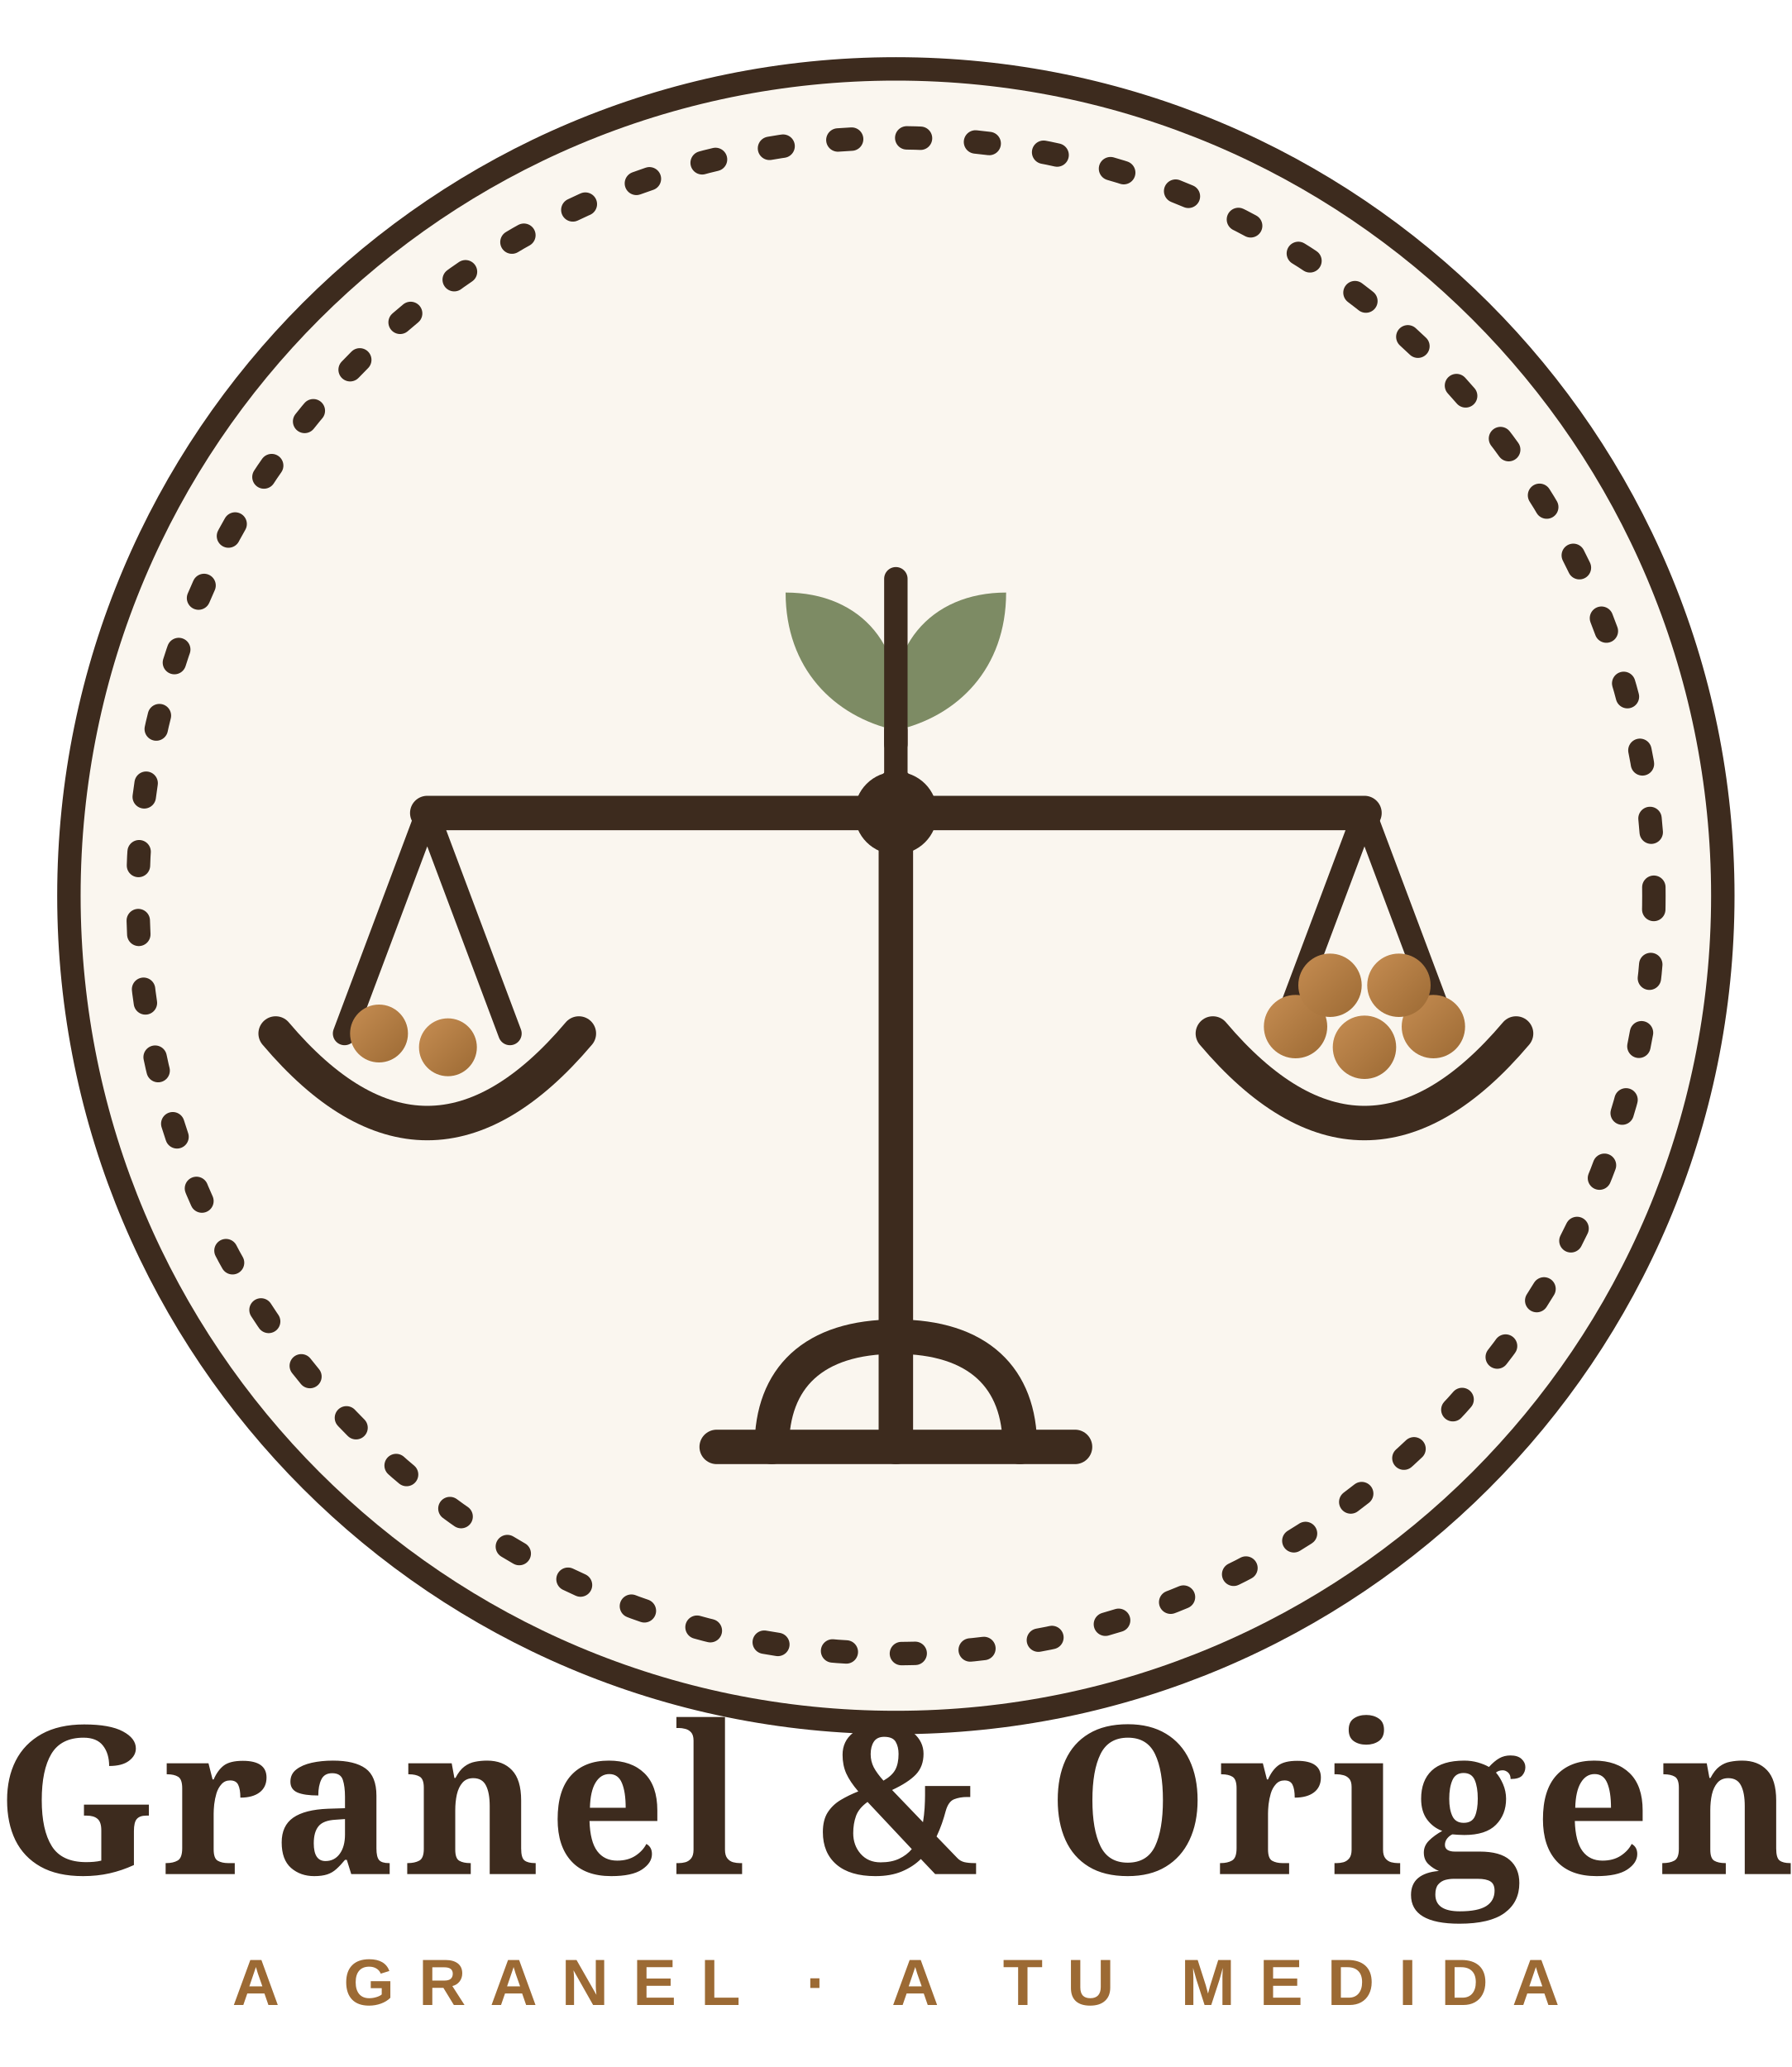
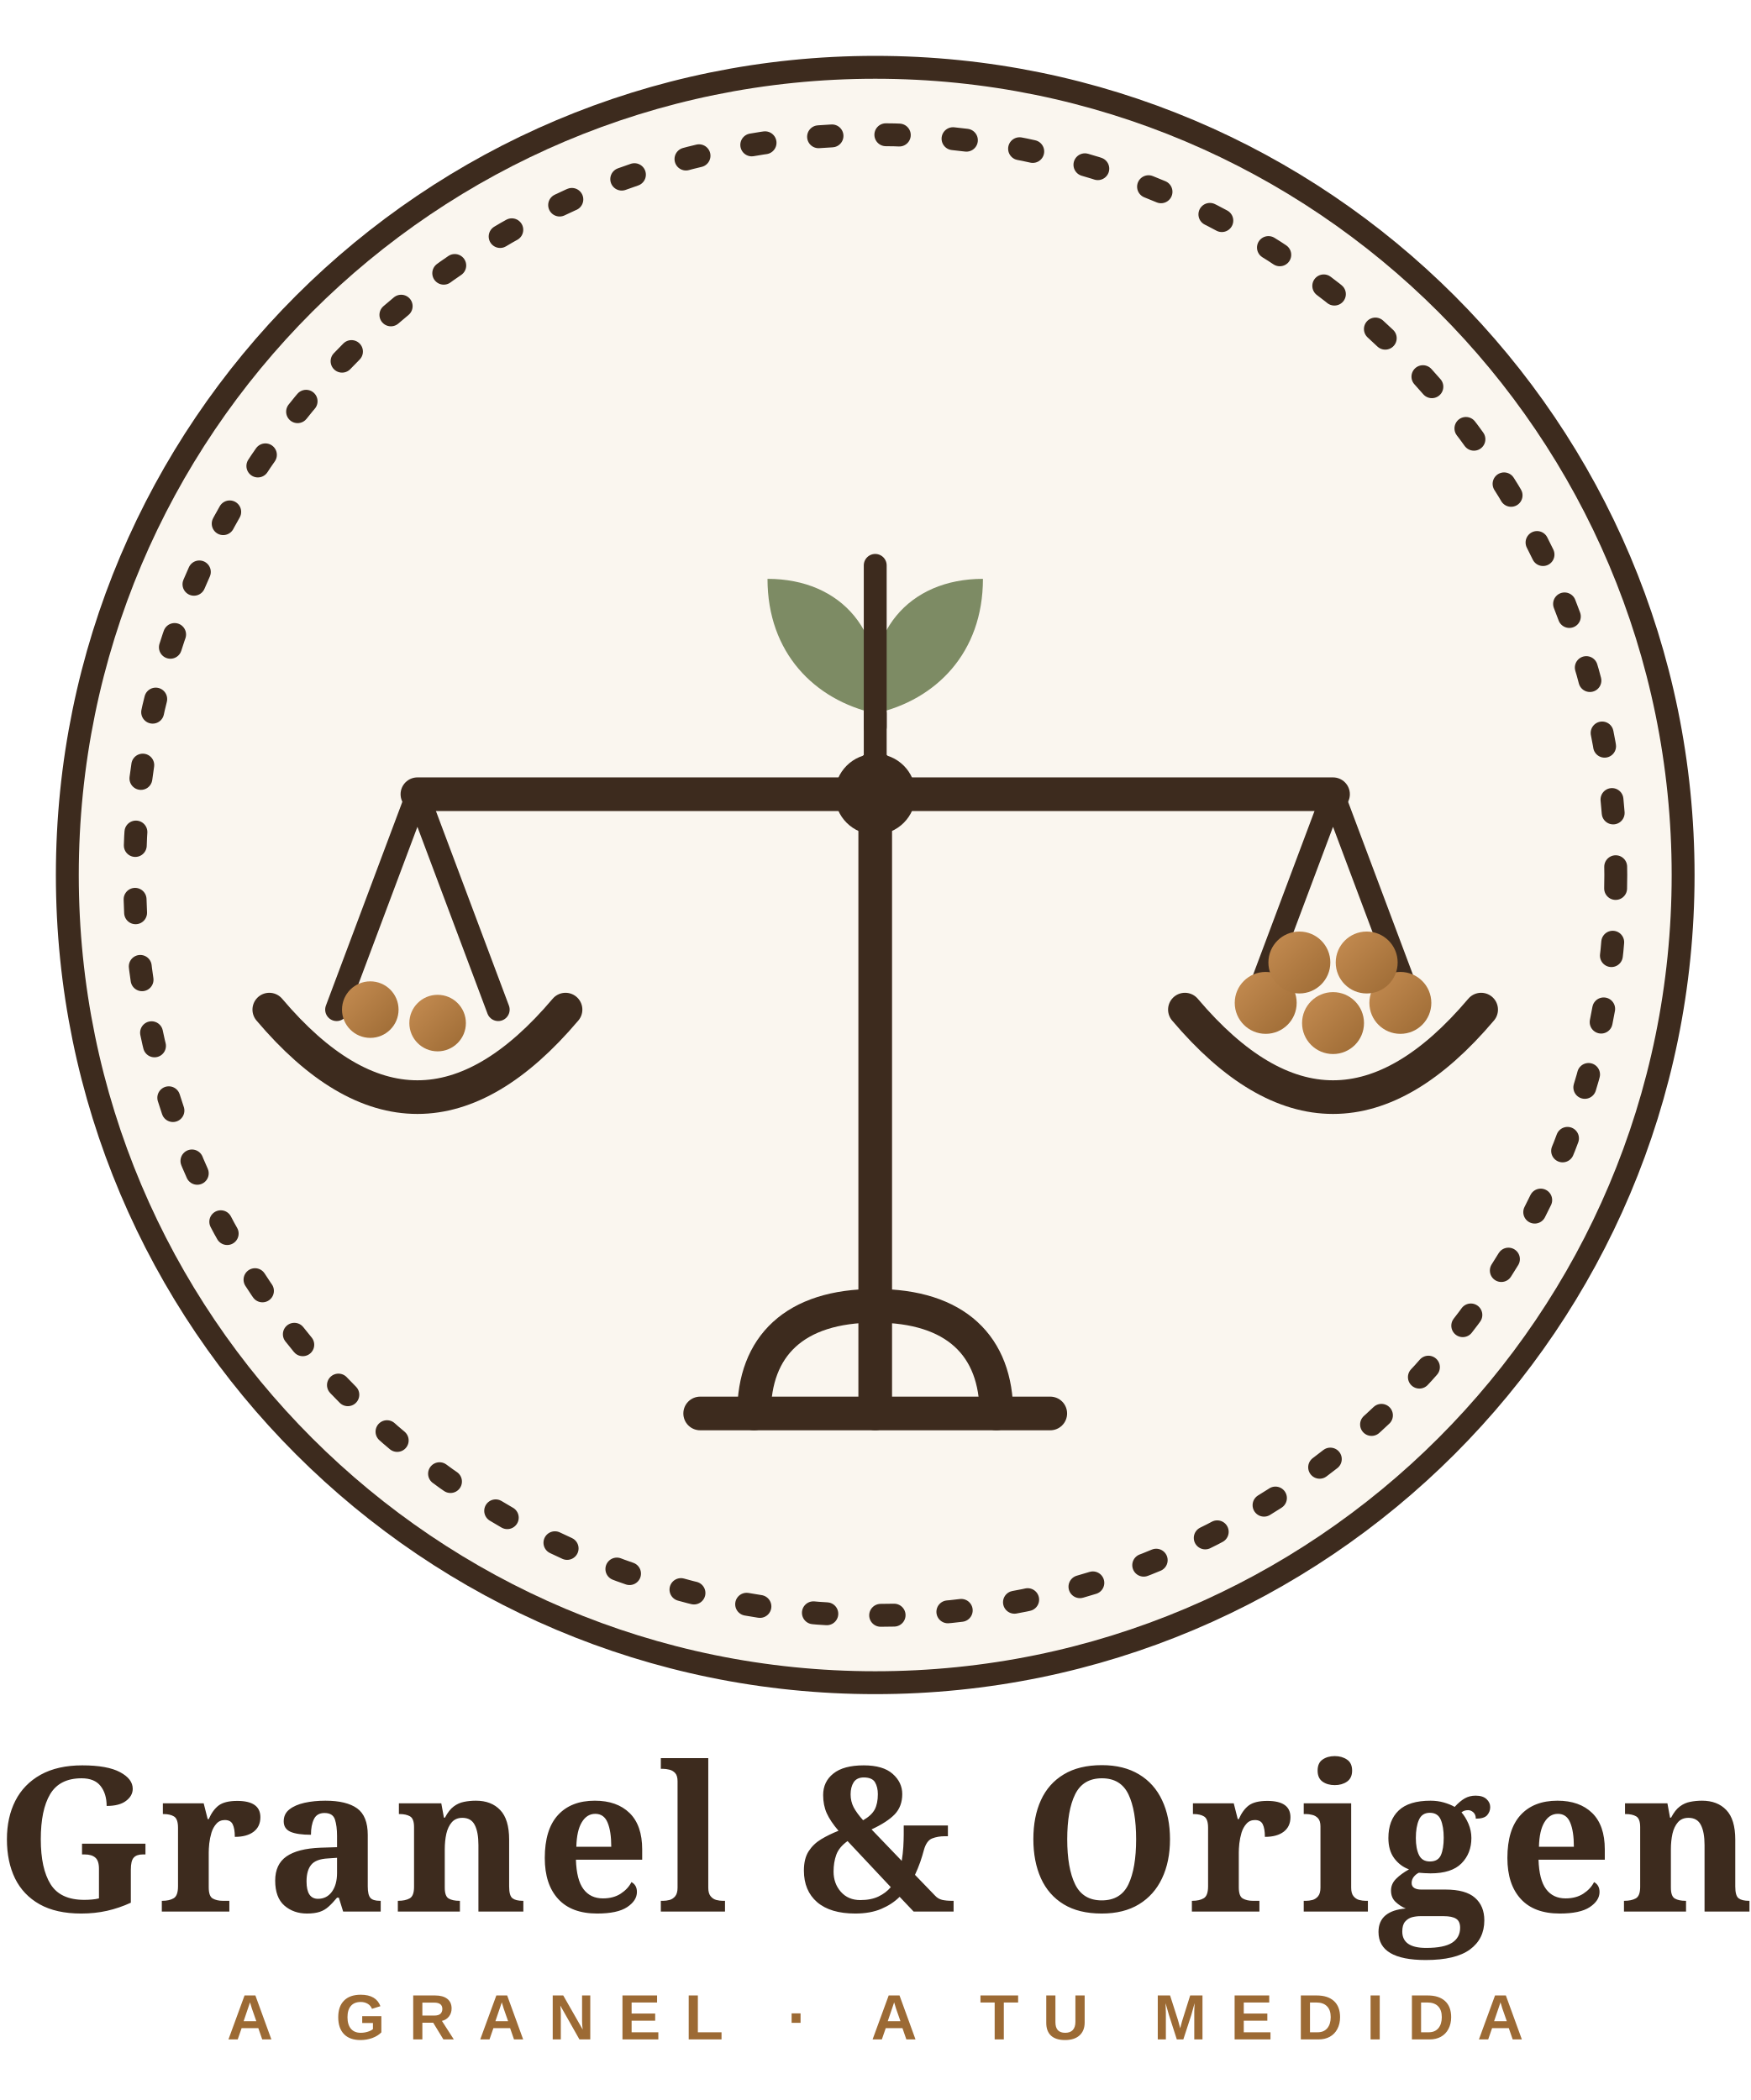
- <svg xmlns="http://www.w3.org/2000/svg" viewBox="0 0 260 300" role="img" aria-label="Granel &amp; Origen — compra a granel">
+ <svg xmlns="http://www.w3.org/2000/svg" viewBox="0 0 260 312" role="img" aria-label="Granel &amp; Origen — compra a granel">
  <defs>
    <linearGradient id="cara" x1="0" y1="0" x2="1" y2="1">
      <stop offset="0" stop-color="#c68d52" />
      <stop offset="1" stop-color="#9c6a34" />
    </linearGradient>
    <style>
      .brown{stroke:#3d2b1e;fill:none;stroke-width:5;stroke-linecap:round;stroke-linejoin:round}
      .thin{stroke:#3d2b1e;fill:none;stroke-width:3.4;stroke-linecap:round;stroke-linejoin:round}
      .grain{fill:url(#cara)}
      .sage{fill:#7d8b64}
    </style>
  </defs>
  <circle cx="130" cy="130" r="120" fill="#faf6ef" />
  <circle cx="130" cy="130" r="120" class="thin" stroke-width="3" />
  <circle cx="130" cy="130" r="110" class="thin" stroke-width="1.4" stroke-dasharray="2 8" />
  <path class="brown" d="M104 210 h52" />
  <path class="brown" d="M130 210 v-96" />
  <path class="brown" d="M112 210 c0 -10 6 -16 18 -16 s18 6 18 16" />
  <path class="brown" d="M62 118 L198 118" />
  <circle cx="130" cy="118" r="6" fill="#3d2b1e" />
  <path class="thin" d="M130 114 v-8" />
  <path class="thin" d="M62 118 L50 150 M62 118 L74 150" />
  <path class="thin" d="M198 118 L186 150 M198 118 L210 150" />
  <path class="brown" d="M40 150 q22 26 44 0" />
  <circle class="grain" cx="55" cy="150" r="4.2" />
  <circle class="grain" cx="65" cy="152" r="4.2" />
  <path class="brown" d="M176 150 q22 26 44 0" />
  <circle class="grain" cx="188" cy="149" r="4.6" />
  <circle class="grain" cx="198" cy="152" r="4.6" />
  <circle class="grain" cx="208" cy="149" r="4.6" />
  <circle class="grain" cx="193" cy="143" r="4.6" />
  <circle class="grain" cx="203" cy="143" r="4.6" />
  <path class="sage" d="M130 106 c-9 -2 -16 -9 -16 -20 c11 0 18 8 16 20 Z" />
  <path class="sage" d="M130 106 c9 -2 16 -9 16 -20 c-11 0 -18 8 -16 20 Z" />
  <path class="thin" stroke="#7d8b64" stroke-width="2" d="M130 108 v-24" />
-   <text x="130" y="272" text-anchor="middle" font-family="'Cormorant Garamond', Georgia, serif" font-size="30" font-weight="700" fill="#3d2b1e" letter-spacing="1">Granel &amp; Origen</text>
-   <text x="130" y="291" text-anchor="middle" font-family="Montserrat, Arial, sans-serif" font-size="9.5" font-weight="600" fill="#9c6a34" letter-spacing="3.5">A GRANEL · A TU MEDIDA</text>
+   <text x="130" y="284" text-anchor="middle" font-family="'Cormorant Garamond', Georgia, serif" font-size="30" font-weight="700" fill="#3d2b1e" letter-spacing="1">Granel &amp; Origen</text>
+   <text x="130" y="303" text-anchor="middle" font-family="Montserrat, Arial, sans-serif" font-size="9.5" font-weight="600" fill="#9c6a34" letter-spacing="3.5">A GRANEL · A TU MEDIDA</text>
</svg>
